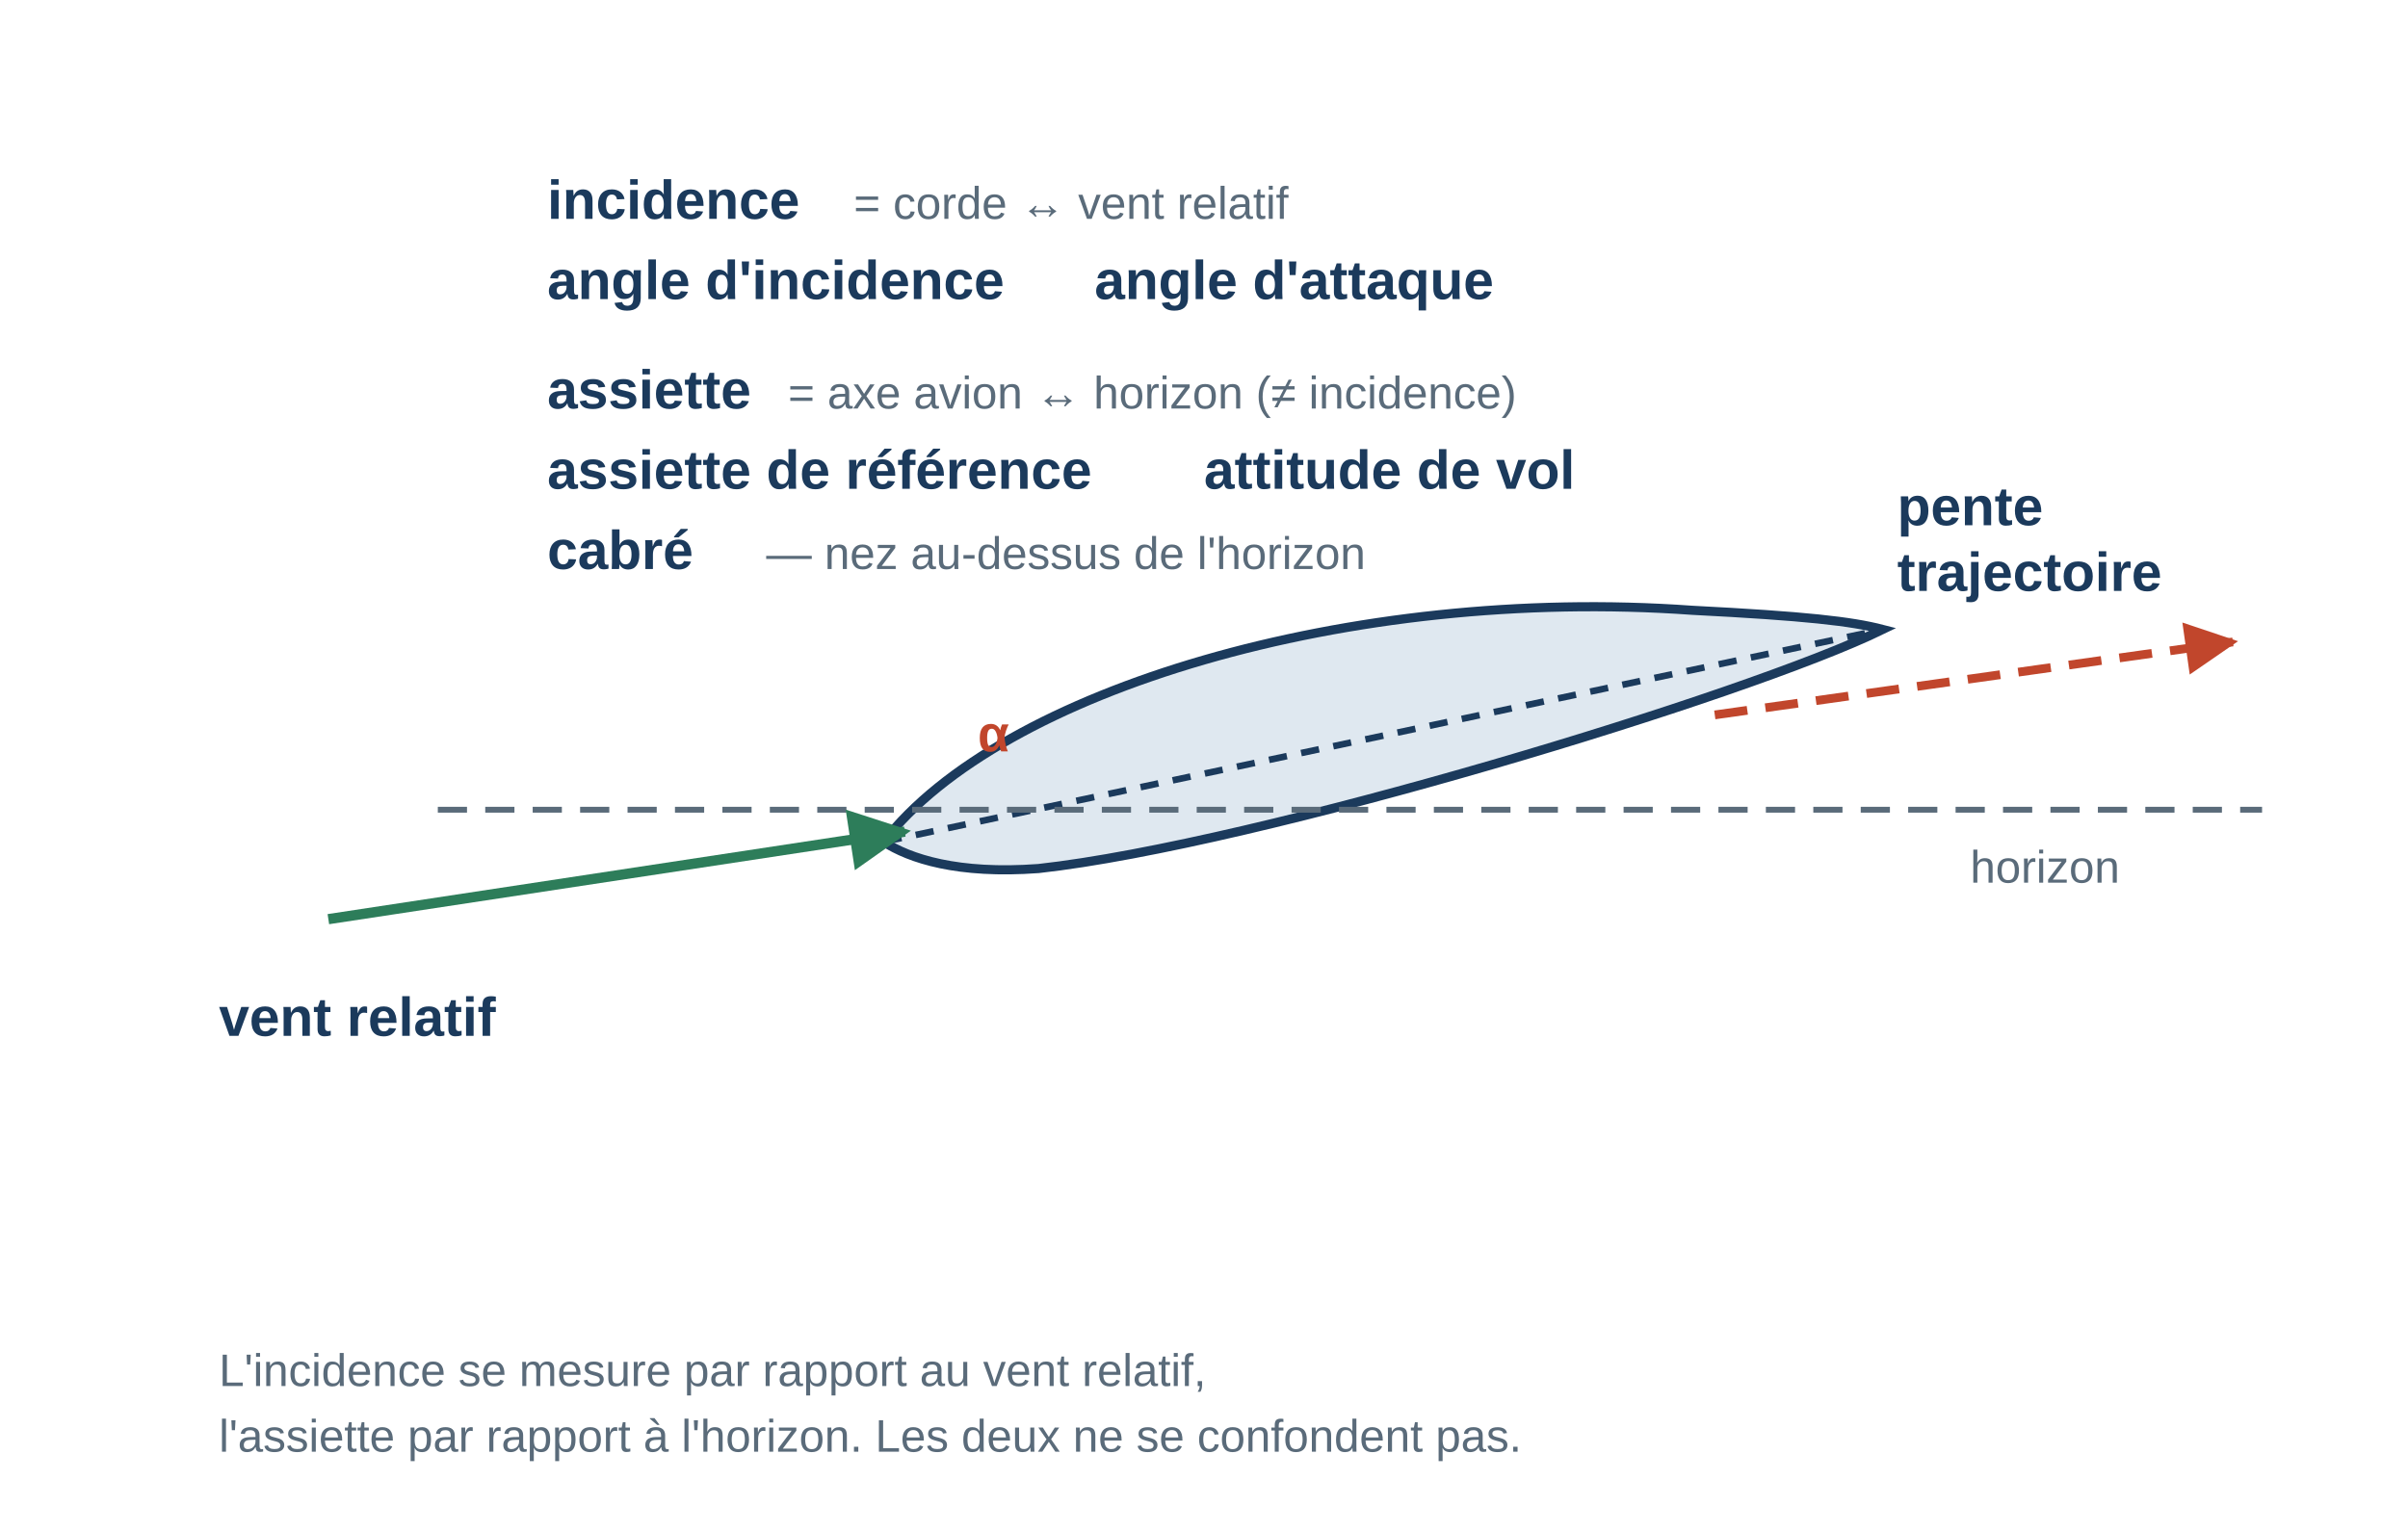
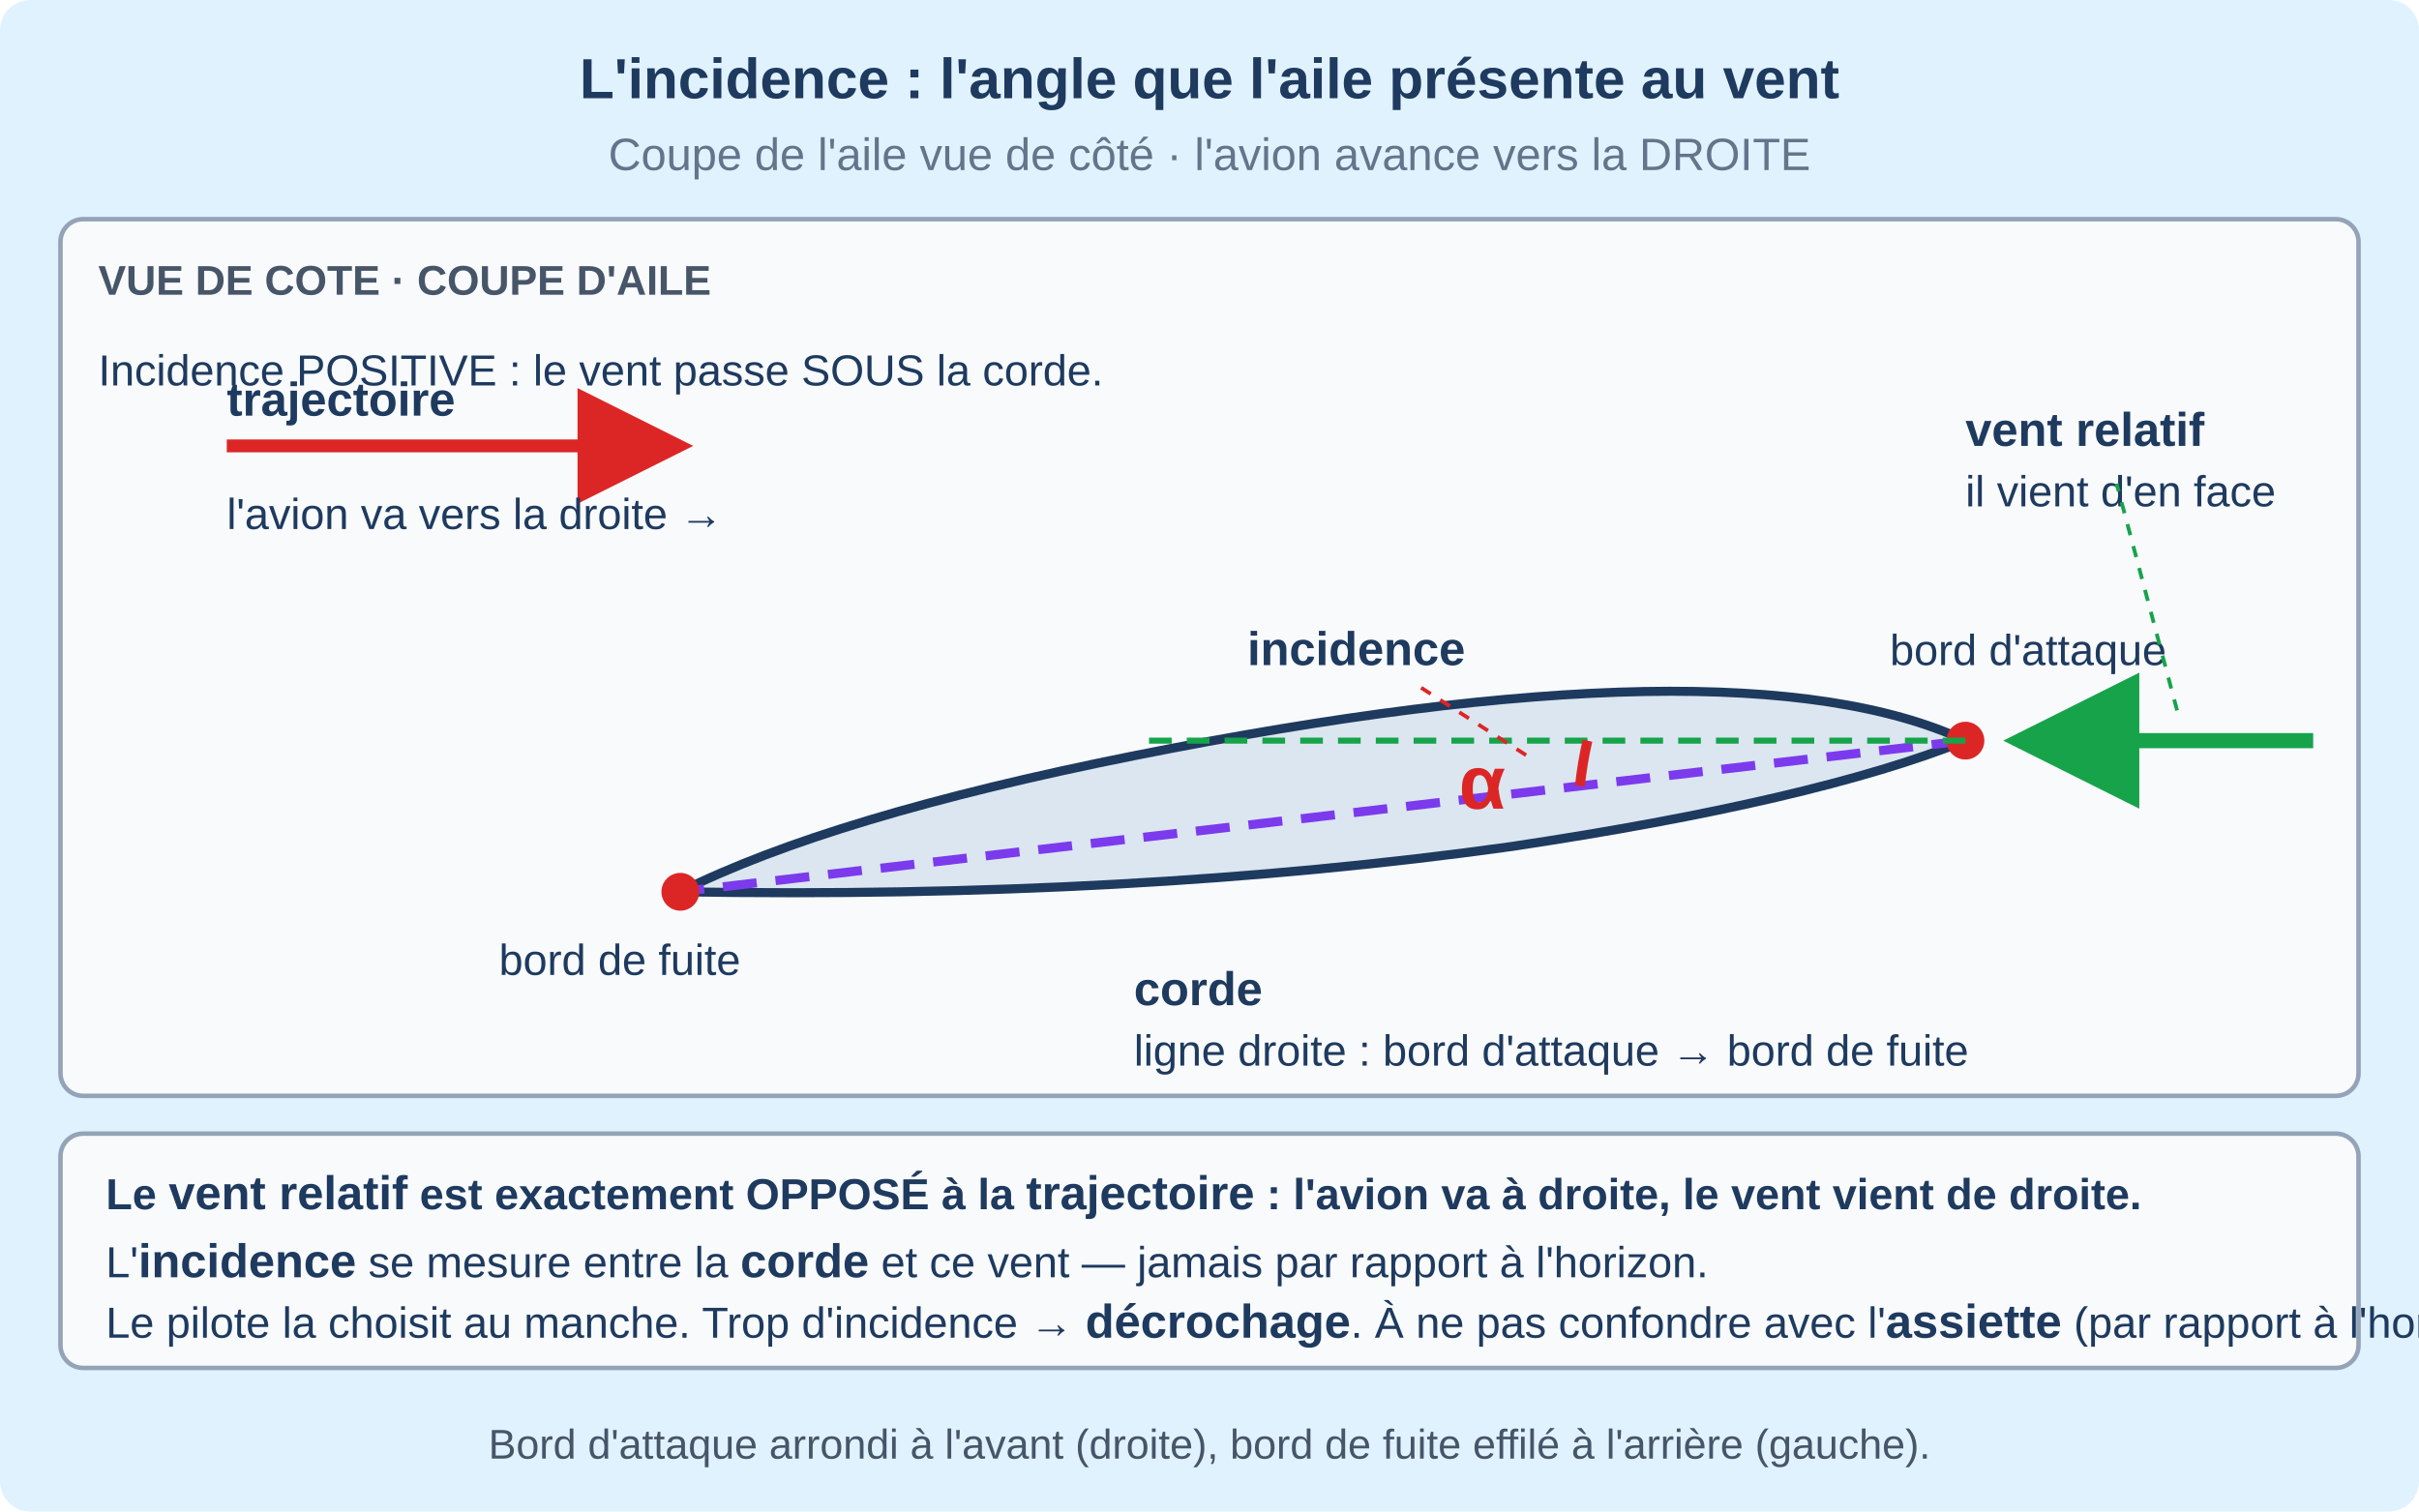
- <svg xmlns="http://www.w3.org/2000/svg" viewBox="0 0 660 420" role="img" aria-labelledby="t">
-   <style>
- .prof{fill:#dfe8f0;stroke:#1b3a5c;stroke-width:2.5}
- .horiz{stroke:#5a6b7a;stroke-width:1.6;stroke-dasharray:8 5}
- .corde{stroke:#1b3a5c;stroke-width:1.8;stroke-dasharray:5 4}
- .wind{stroke:#2d7d5a;stroke-width:2.8;fill:none;marker-end:url(#g)}
- .traj{stroke:#c1462c;stroke-width:2.4;stroke-dasharray:9 5;fill:none;marker-end:url(#a)}
- text{font-family:Arial,Helvetica,sans-serif;font-size:15px;fill:#1b3a5c}
- .aerolex-terme{font-weight:bold;cursor:pointer}
- .sub{font-size:12.5px;fill:#5a6b7a;font-weight:normal}
- .ang{font-size:14px;fill:#c1462c;font-weight:bold}
- </style>
+ <svg xmlns="http://www.w3.org/2000/svg" viewBox="0 0 640 400" role="img" aria-labelledby="tin" style="max-width:100%;width:100%;height:auto;display:block">
  <defs>
-     <marker id="a" viewBox="0 0 10 10" refX="9" refY="5" markerWidth="6" markerHeight="6" orient="auto">
-       <path d="M0 0 10 5 0 10z" fill="#c1462c" />
+     <marker id="in-g" markerWidth="9" markerHeight="9" refX="8" refY="4.5" orient="auto">
+       <path d="M0,0 L9,4.5 L0,9 Z" fill="#16a34a" />
    </marker>
-     <marker id="g" viewBox="0 0 10 10" refX="9" refY="5" markerWidth="6" markerHeight="6" orient="auto">
-       <path d="M0 0 10 5 0 10z" fill="#2d7d5a" />
+     <marker id="in-r" markerWidth="9" markerHeight="9" refX="8" refY="4.5" orient="auto">
+       <path d="M0,0 L9,4.5 L0,9 Z" fill="#dc2626" />
    </marker>
  </defs>
-   <g transform="rotate(-12 340 210)">
-     <path class="prof" d="M240 210 C280 176 380 168 470 194 C500 202 512 206 520 210 C480 220 340 232 280 226 C258 223 246 216 240 210 Z" />
-     <line class="corde" x1="240" y1="210" x2="520" y2="210" />
-   </g>
-   <line class="horiz" x1="120" y1="222" x2="620" y2="222" />
-   <text class="sub" x="540" y="242">horizon</text>
-   <line class="wind" x1="90" y1="252" x2="248" y2="228" />
-   <text class="aerolex-terme" data-slug="vent-relatif" x="60" y="284">vent relatif</text>
-   <line class="traj" x1="470" y1="196" x2="612" y2="176" />
-   <text class="aerolex-terme" data-slug="trajectoire" x="520" y="162">trajectoire</text>
-   <text class="aerolex-terme" data-slug="pente" x="520" y="144">pente</text>
-   <text class="ang" x="268" y="206">α</text>
-   <text class="aerolex-terme" data-slug="incidence" x="150" y="60">incidence</text>
-   <text class="sub" x="234" y="60">= corde ↔ vent relatif</text>
-   <text class="aerolex-terme" data-slug="angle-d-incidence" x="150" y="82">angle d'incidence</text>
-   <text class="aerolex-terme" data-slug="angle-d-attaque" x="300" y="82">angle d'attaque</text>
-   <text class="aerolex-terme" data-slug="assiette" x="150" y="112">assiette</text>
-   <text class="sub" x="216" y="112">= axe avion ↔ horizon (≠ incidence)</text>
-   <text class="aerolex-terme" data-slug="assiette-de-reference" x="150" y="134">assiette de référence</text>
-   <text class="aerolex-terme" data-slug="attitude-de-vol" x="330" y="134">attitude de vol</text>
-   <text class="aerolex-terme" data-slug="cabre" x="150" y="156">cabré</text>
-   <text class="sub" x="210" y="156">— nez au-dessus de l'horizon</text>
-   <text class="sub" x="60" y="380">L'incidence se mesure par rapport au vent relatif,</text>
-   <text class="sub" x="60" y="398">l'assiette par rapport à l'horizon. Les deux ne se confondent pas.</text>
+   <rect width="640" height="400" fill="#e0f2fe" rx="8" />
+   <text x="320" y="26" text-anchor="middle" font-family="Arial" font-size="15" font-weight="700" fill="#1e3a5f">L'incidence : l'angle que l'aile présente au vent</text>
+   <text x="320" y="45" text-anchor="middle" font-family="Arial" font-size="12" fill="#64748b">Coupe de l'aile vue de côté · l'avion avance vers la DROITE</text>
+   <style>
+ .cad{fill:#f8fafc;stroke:#94a3b8;stroke-width:1.2}
+ .pr{fill:#dbe6f0;stroke:#1e3a5f;stroke-width:2.4}
+ .lb{font-family:Arial;font-size:11.5px;fill:#1e3a5f}
+ .aerolex-terme{font-family:Arial;font-size:12.5px;font-weight:700;cursor:pointer;fill:#1e3a5f}
+ .corde{stroke:#7c3aed;stroke-width:2.4;stroke-dasharray:9 5}
+ </style>
+   <rect class="cad" x="16" y="58" width="608" height="232" rx="6" />
+   <text x="26" y="78" font-family="Arial" font-size="11" font-weight="700" fill="#475569">VUE DE COTE · COUPE D'AILE</text>
+   <path class="pr" d="M520 196 Q460 168 300 200 Q220 216 180 236 Q300 238 400 224 Q480 212 520 196 Z" />
+   <line class="corde" x1="520" y1="196" x2="180" y2="236" />
+   <text class="aerolex-terme" data-slug="corde" x="300" y="266" fill="#7c3aed">corde</text>
+   <text class="lb" x="300" y="282" font-size="10.5" fill="#64748b">ligne droite : bord d'attaque → bord de fuite</text>
+   <circle cx="520" cy="196" r="5" fill="#dc2626" />
+   <text class="lb" x="500" y="176" font-size="10.5" fill="#dc2626">bord d'attaque</text>
+   <circle cx="180" cy="236" r="5" fill="#dc2626" />
+   <text class="lb" x="132" y="258" font-size="10.5" fill="#dc2626">bord de fuite</text>
+   <line x1="612" y1="196" x2="534" y2="196" stroke="#16a34a" stroke-width="4" marker-end="url(#in-g)" />
+   <text class="aerolex-terme" data-slug="vent-relatif" x="520" y="118" fill="#16a34a">vent relatif</text>
+   <text class="lb" x="520" y="134" font-size="10.5" fill="#64748b">il vient d'en face</text>
+   <line x1="576" y1="188" x2="560" y2="128" stroke="#16a34a" stroke-width="1" stroke-dasharray="3 3" />
+   <line x1="520" y1="196" x2="300" y2="196" stroke="#16a34a" stroke-width="1.6" stroke-dasharray="6 4" />
+   <path d="M420 196 A 100 100 0 0 0 418 208" fill="none" stroke="#dc2626" stroke-width="2.6" />
+   <text x="386" y="214" font-family="Arial" font-size="20" font-weight="700" fill="#dc2626">α</text>
+   <text class="aerolex-terme" data-slug="incidence" x="330" y="176" fill="#dc2626">incidence</text>
+   <line x1="376" y1="182" x2="404" y2="200" stroke="#dc2626" stroke-width="1" stroke-dasharray="3 3" />
+   <line x1="60" y1="118" x2="180" y2="118" stroke="#dc2626" stroke-width="3.4" marker-end="url(#in-r)" />
+   <text class="aerolex-terme" data-slug="trajectoire" x="60" y="110" fill="#dc2626">trajectoire</text>
+   <text class="lb" x="60" y="140" font-size="10.5" fill="#64748b">l'avion va vers la droite →</text>
+   <text class="lb" x="26" y="102" font-size="10.5" fill="#64748b">Incidence POSITIVE : le vent passe SOUS la corde.</text>
+   <rect class="cad" x="16" y="300" width="608" height="62" rx="6" />
+   <text class="lb" x="28" y="320" font-weight="700">Le <tspan class="aerolex-terme" data-slug="vent-relatif">vent relatif</tspan> est exactement OPPOSÉ à la <tspan class="aerolex-terme" data-slug="trajectoire">trajectoire</tspan> : l'avion va à droite, le vent vient de droite.</text>
+   <text class="lb" x="28" y="338">L'<tspan class="aerolex-terme" data-slug="incidence">incidence</tspan> se mesure entre la <tspan class="aerolex-terme" data-slug="corde">corde</tspan> et ce vent — jamais par rapport à l'horizon.</text>
+   <text class="lb" x="28" y="354" font-size="10.5" fill="#64748b">Le pilote la choisit au manche. Trop d'incidence → <tspan class="aerolex-terme" data-slug="decrochage" font-size="10.5">décrochage</tspan>. À ne pas confondre avec l'<tspan class="aerolex-terme" data-slug="assiette" font-size="10.5">assiette</tspan> (par rapport à l'horizon).</text>
+   <text x="320" y="386" text-anchor="middle" font-family="Arial" font-size="11" fill="#475569">Bord d'attaque arrondi à l'avant (droite), bord de fuite effilé à l'arrière (gauche).</text>
</svg>
